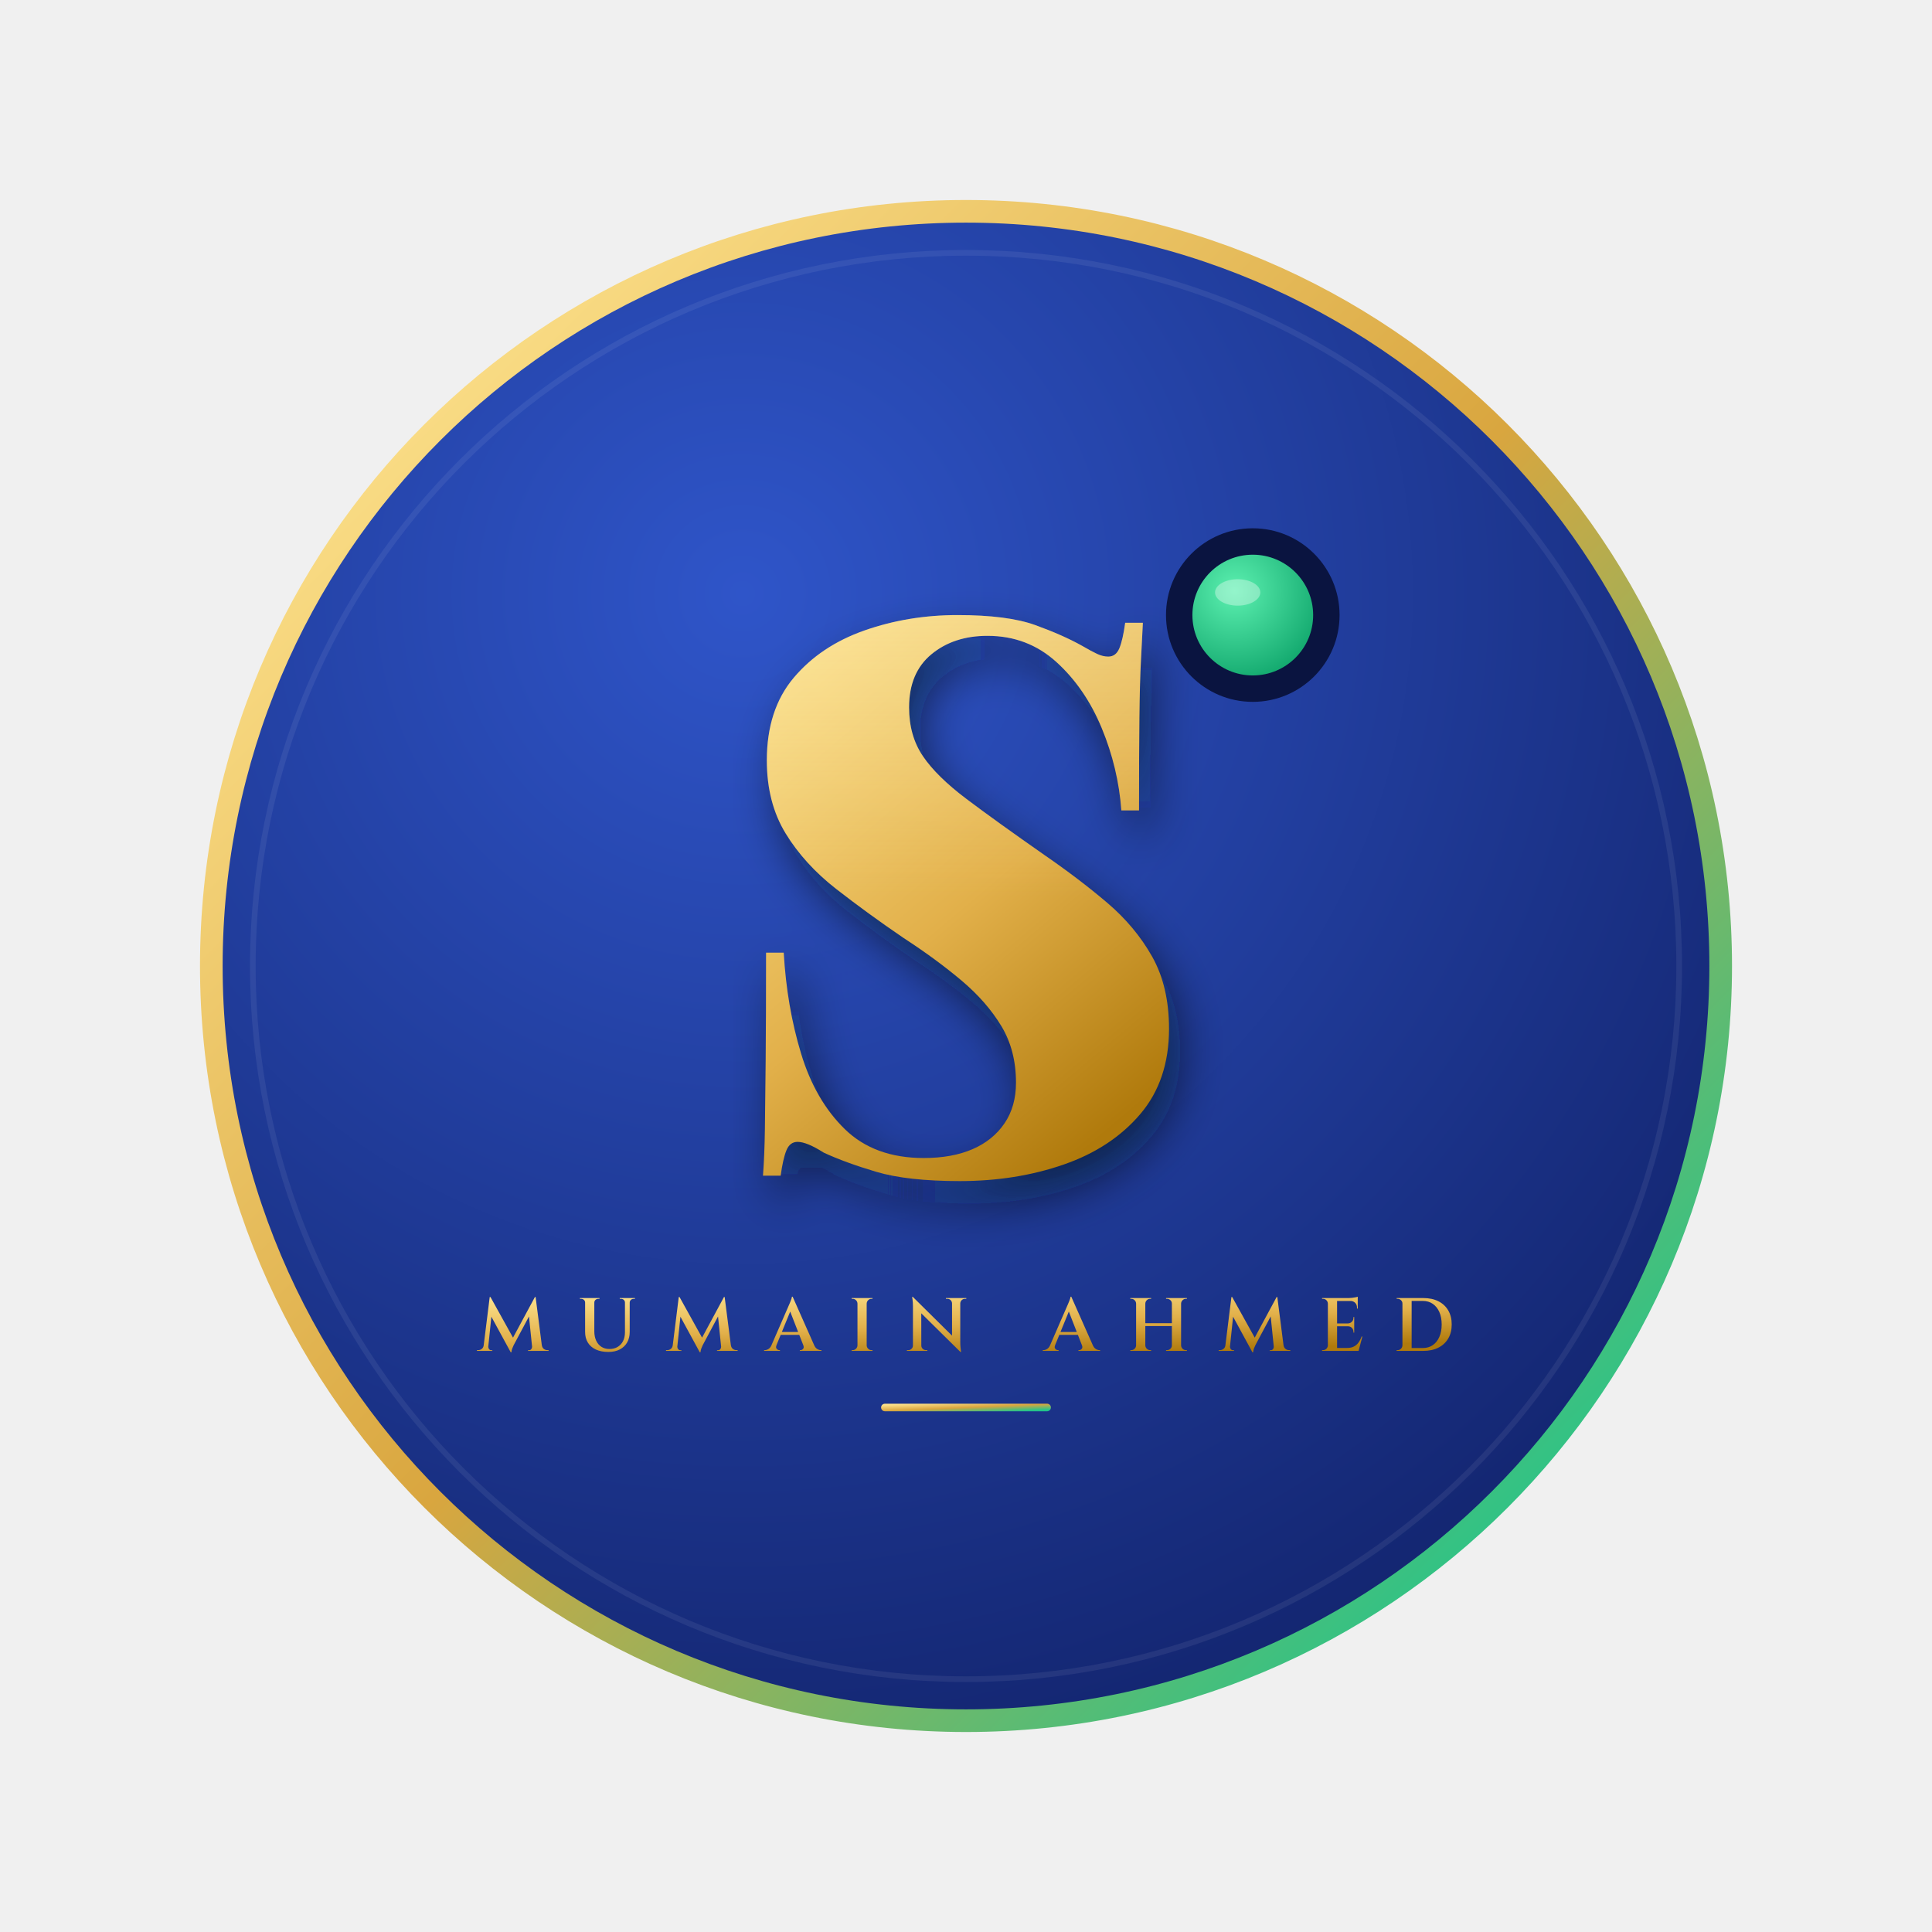
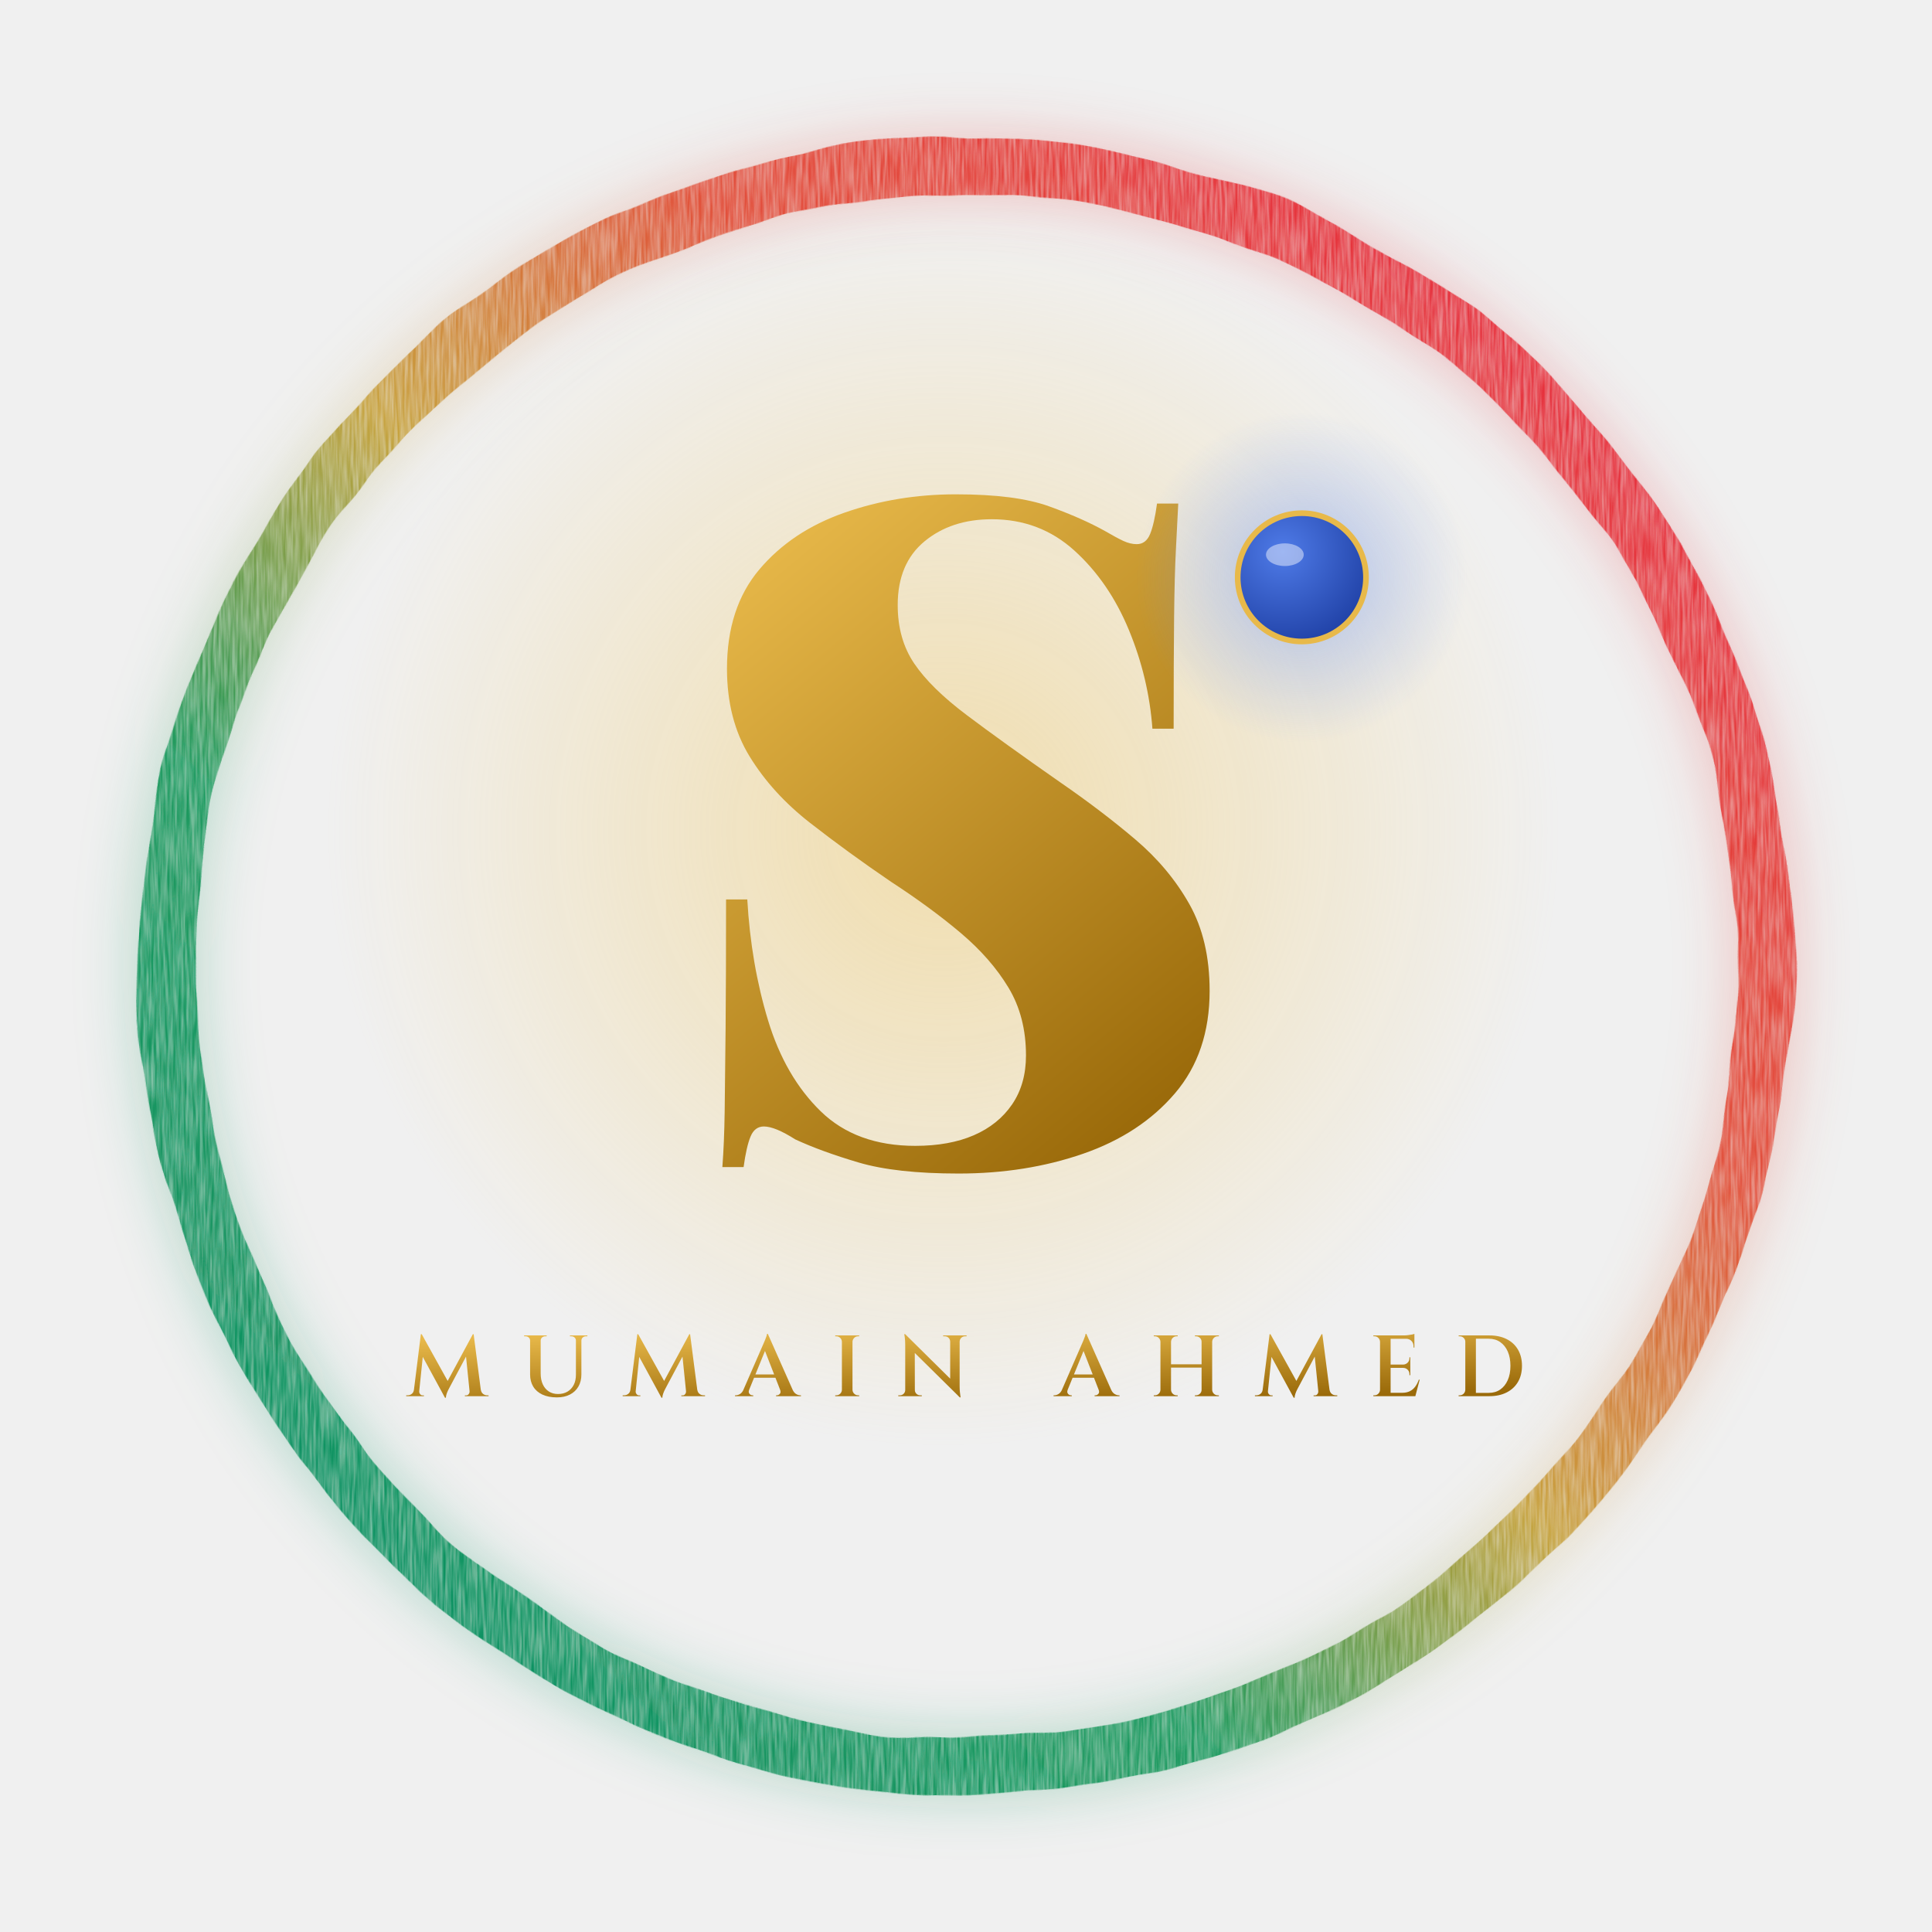
<svg xmlns="http://www.w3.org/2000/svg" viewBox="0 0 1024 1024" width="1024" height="1024">
  <defs>
-     <linearGradient id="bg" x1="0" y1="0" x2="0.35" y2="1">
-       <stop offset="0" stop-color="#2447B5" />
-       <stop offset="1" stop-color="#0A1440" />
+     <linearGradient id="bg" x1="0" y1="0" x2="0.4" y2="1">
+       <stop offset="0" stop-color="#FFFFFF" />
+       <stop offset="1" stop-color="#EFE9DB" />
    </linearGradient>
-     <radialGradient id="glow" cx="0.3" cy="0.2" r="0.7">
-       <stop offset="0" stop-color="#8E9CDA" stop-opacity="0.26" />
-       <stop offset="1" stop-color="#8E9CDA" stop-opacity="0" />
+     <linearGradient id="gold" x1="0.15" y1="0" x2="0.75" y2="1">
+       <stop offset="0" stop-color="#E8B94A" />
+       <stop offset="1" stop-color="#9A6A0A" />
+     </linearGradient>
+     <linearGradient id="pg" gradientUnits="userSpaceOnUse" x1="150" y1="880" x2="860" y2="140">
+       <stop offset="0" stop-color="#0A8F63" />
+       <stop offset="0.3" stop-color="#1E9A5E" />
+       <stop offset="0.5" stop-color="#C7A23C" />
+       <stop offset="0.7" stop-color="#E2503A" />
+       <stop offset="1" stop-color="#E8283D" />
+     </linearGradient>
+     <filter id="brush" x="-6%" y="-6%" width="112%" height="112%">
+       <feTurbulence type="fractalNoise" baseFrequency="0.012" numOctaves="3" seed="7" result="n" />
+       <feDisplacementMap in="SourceGraphic" in2="n" scale="7" xChannelSelector="R" yChannelSelector="G" result="d" />
+       <feTurbulence type="fractalNoise" baseFrequency="0.7 0.05" numOctaves="2" seed="3" result="t" />
+       <feColorMatrix in="t" type="matrix" values="0 0 0 0 0  0 0 0 0 0  0 0 0 0 0  0 0 0 -0.9 1.2" result="a" />
+       <feComposite in="d" in2="a" operator="in" />
+     </filter>
+     <filter id="haze" x="-10%" y="-10%" width="120%" height="120%">
+       <feGaussianBlur stdDeviation="16" />
+     </filter>
+     <radialGradient id="aura" cx="0.5" cy="0.5" r="0.5">
+       <stop offset="0" stop-color="#F2C75C" stop-opacity="0.45" />
+       <stop offset="1" stop-color="#F2C75C" stop-opacity="0" />
    </radialGradient>
-     <radialGradient id="disc" cx="0.35" cy="0.25" r="0.9">
-       <stop offset="0" stop-color="#2F55C9" />
-       <stop offset="1" stop-color="#102066" />
+     <radialGradient id="blue" cx="0.35" cy="0.3" r="0.85">
+       <stop offset="0" stop-color="#4F7BE8" />
+       <stop offset="1" stop-color="#1A3A9E" />
    </radialGradient>
-     <linearGradient id="gold" x1="0.1" y1="0" x2="0.7" y2="1">
-       <stop offset="0" stop-color="#FCE08A" />
-       <stop offset="0.55" stop-color="#E2B04A" />
-       <stop offset="1" stop-color="#B07A0C" />
-     </linearGradient>
-     <linearGradient id="edge" x1="0" y1="0" x2="0" y2="1">
-       <stop offset="0" stop-color="#FFF4C8" stop-opacity="0.9" />
-       <stop offset="0.5" stop-color="#FFF4C8" stop-opacity="0" />
-     </linearGradient>
-     <radialGradient id="red" cx="0.35" cy="0.3" r="0.8">
-       <stop offset="0" stop-color="#5CF0B0" />
-       <stop offset="1" stop-color="#0FA56B" />
+     <radialGradient id="bhalo" cx="0.5" cy="0.5" r="0.5">
+       <stop offset="0" stop-color="#6E96F5" stop-opacity="0.5" />
+       <stop offset="1" stop-color="#6E96F5" stop-opacity="0" />
    </radialGradient>
-     <linearGradient id="ring" x1="0.1" y1="0.1" x2="0.9" y2="0.9">
-       <stop offset="0" stop-color="#FCE08A" />
-       <stop offset="0.5" stop-color="#D9A63F" />
-       <stop offset="1" stop-color="#22C58B" />
-     </linearGradient>
-     <filter id="soft" x="-10%" y="-10%" width="130%" height="130%">
-       <feGaussianBlur stdDeviation="12" />
-     </filter>
  </defs>
-   <circle cx="512" cy="512" r="400" fill="url(#disc)" />
-   <circle cx="512" cy="512" r="378" fill="none" stroke="#FFFFFF" stroke-opacity="0.07" stroke-width="3" />
-   <circle cx="512" cy="512" r="400" fill="none" stroke="url(#ring)" stroke-width="12" />
-   <path d="M507.516 326Q534.011 326 548.685 331.299Q563.359 336.598 573.549 342.304Q578.44 345.158 581.497 346.584Q584.554 348.011 587.408 348.011Q591.484 348.011 593.318 343.527Q595.152 339.043 596.375 330.076H605.75Q605.342 338.636 604.731 350.049Q604.12 361.462 603.916 380.212Q603.712 398.962 603.712 429.533H594.337Q592.707 407.114 583.943 385.918Q575.179 364.723 559.894 350.864Q544.609 337.005 523.413 337.005Q505.478 337.005 493.658 346.788Q481.837 356.571 481.837 374.913Q481.837 389.995 489.174 400.796Q496.511 411.598 512.204 423.418Q527.897 435.239 553.576 453.174Q571.918 465.81 586.796 478.446Q601.674 491.082 610.641 506.978Q619.609 522.875 619.609 545.293Q619.609 572.603 604.323 590.538Q589.038 608.473 563.766 617.236Q538.495 626 508.739 626Q481.022 626 464.514 621.109Q448.005 616.217 436.592 610.918Q427.625 605.212 422.734 605.212Q418.658 605.212 416.823 609.696Q414.989 614.179 413.766 623.147H404.391Q405.207 612.549 405.41 598.486Q405.614 584.424 405.818 562.005Q406.022 539.587 406.022 504.94H415.397Q417.027 533.473 424.568 558.337Q432.109 583.201 447.802 598.486Q463.495 613.772 489.582 613.772Q504.663 613.772 515.465 609.084Q526.266 604.397 532.38 595.429Q538.495 586.462 538.495 573.826Q538.495 556.707 530.75 543.867Q523.005 531.027 509.758 519.818Q496.511 508.609 478.984 497.196Q459.826 484.152 443.114 471.109Q426.402 458.065 416.416 441.761Q406.429 425.457 406.429 403.038Q406.429 376.136 420.696 359.22Q434.962 342.304 458.196 334.152Q481.429 326 507.516 326Z" fill="#050819" fill-opacity="0.55" transform="translate(6 12)" filter="url(#soft)" />
-   <path d="M507.516 326Q534.011 326 548.685 331.299Q563.359 336.598 573.549 342.304Q578.44 345.158 581.497 346.584Q584.554 348.011 587.408 348.011Q591.484 348.011 593.318 343.527Q595.152 339.043 596.375 330.076H605.75Q605.342 338.636 604.731 350.049Q604.12 361.462 603.916 380.212Q603.712 398.962 603.712 429.533H594.337Q592.707 407.114 583.943 385.918Q575.179 364.723 559.894 350.864Q544.609 337.005 523.413 337.005Q505.478 337.005 493.658 346.788Q481.837 356.571 481.837 374.913Q481.837 389.995 489.174 400.796Q496.511 411.598 512.204 423.418Q527.897 435.239 553.576 453.174Q571.918 465.81 586.796 478.446Q601.674 491.082 610.641 506.978Q619.609 522.875 619.609 545.293Q619.609 572.603 604.323 590.538Q589.038 608.473 563.766 617.236Q538.495 626 508.739 626Q481.022 626 464.514 621.109Q448.005 616.217 436.592 610.918Q427.625 605.212 422.734 605.212Q418.658 605.212 416.823 609.696Q414.989 614.179 413.766 623.147H404.391Q405.207 612.549 405.41 598.486Q405.614 584.424 405.818 562.005Q406.022 539.587 406.022 504.94H415.397Q417.027 533.473 424.568 558.337Q432.109 583.201 447.802 598.486Q463.495 613.772 489.582 613.772Q504.663 613.772 515.465 609.084Q526.266 604.397 532.38 595.429Q538.495 586.462 538.495 573.826Q538.495 556.707 530.75 543.867Q523.005 531.027 509.758 519.818Q496.511 508.609 478.984 497.196Q459.826 484.152 443.114 471.109Q426.402 458.065 416.416 441.761Q406.429 425.457 406.429 403.038Q406.429 376.136 420.696 359.22Q434.962 342.304 458.196 334.152Q481.429 326 507.516 326Z" fill="url(#gold)" />
-   <path d="M507.516 326Q534.011 326 548.685 331.299Q563.359 336.598 573.549 342.304Q578.44 345.158 581.497 346.584Q584.554 348.011 587.408 348.011Q591.484 348.011 593.318 343.527Q595.152 339.043 596.375 330.076H605.75Q605.342 338.636 604.731 350.049Q604.12 361.462 603.916 380.212Q603.712 398.962 603.712 429.533H594.337Q592.707 407.114 583.943 385.918Q575.179 364.723 559.894 350.864Q544.609 337.005 523.413 337.005Q505.478 337.005 493.658 346.788Q481.837 356.571 481.837 374.913Q481.837 389.995 489.174 400.796Q496.511 411.598 512.204 423.418Q527.897 435.239 553.576 453.174Q571.918 465.81 586.796 478.446Q601.674 491.082 610.641 506.978Q619.609 522.875 619.609 545.293Q619.609 572.603 604.323 590.538Q589.038 608.473 563.766 617.236Q538.495 626 508.739 626Q481.022 626 464.514 621.109Q448.005 616.217 436.592 610.918Q427.625 605.212 422.734 605.212Q418.658 605.212 416.823 609.696Q414.989 614.179 413.766 623.147H404.391Q405.207 612.549 405.41 598.486Q405.614 584.424 405.818 562.005Q406.022 539.587 406.022 504.94H415.397Q417.027 533.473 424.568 558.337Q432.109 583.201 447.802 598.486Q463.495 613.772 489.582 613.772Q504.663 613.772 515.465 609.084Q526.266 604.397 532.38 595.429Q538.495 586.462 538.495 573.826Q538.495 556.707 530.75 543.867Q523.005 531.027 509.758 519.818Q496.511 508.609 478.984 497.196Q459.826 484.152 443.114 471.109Q426.402 458.065 416.416 441.761Q406.429 425.457 406.429 403.038Q406.429 376.136 420.696 359.22Q434.962 342.304 458.196 334.152Q481.429 326 507.516 326Z" fill="url(#edge)" fill-opacity="0.28" />
-   <circle cx="664" cy="326" r="46" fill="#0A1440" />
-   <circle cx="664" cy="326" r="32" fill="url(#red)" />
-   <ellipse cx="656" cy="314" rx="12" ry="7" fill="#FFFFFF" fill-opacity="0.34" />
-   <path d="M283.52 687.44 283.84 691.24 272.56 712.4Q272.56 712.4 272.2 713.1Q271.84 713.8 271.48 714.8Q271.12 715.8 271.08 716.72H270.68L269.44 713.56ZM257.24 713.08V716.0H252.8V715.6Q252.84 715.6 253.14 715.6Q253.44 715.6 253.44 715.6Q254.52 715.6 255.36 714.94Q256.2 714.28 256.36 713.08ZM258.8 713.72Q258.8 713.76 258.8 713.8Q258.8 713.84 258.8 713.92Q258.8 714.56 259.26 715.1Q259.72 715.64 260.36 715.64H260.96V716.0H258.52V713.72ZM259.56 687.44H259.96L261.16 690.92L258.56 716.0H256ZM259.96 687.44 272.52 710.08 270.68 716.72 259.0 695.24ZM283.88 687.44 287.56 716.0H282.24L280.16 695.68L283.52 687.44ZM286.32 713.08H287.2Q287.4 714.28 288.22 714.94Q289.04 715.6 290.12 715.6Q290.12 715.6 290.42 715.6Q290.72 715.6 290.76 715.6V716.0H286.32ZM282.0 713.72H282.28V716.0H279.84V715.64H280.44Q281.12 715.64 281.56 715.1Q282.0 714.56 282.0 713.92Q282.0 713.84 282.0 713.8Q282.0 713.76 282.0 713.72Z M315 688.0V705.6Q315 708.44 315.98 710.56Q316.96 712.68 318.76 713.84Q320.56 715.0 322.96 715.0Q325.52 715.0 327.36 713.9Q329.2 712.8 330.22 710.82Q331.24 708.84 331.24 706.12V688.0H333.76V705.96Q333.76 709.16 332.4 711.54Q331.04 713.92 328.5 715.24Q325.96 716.56 322.48 716.56Q318.56 716.56 315.78 715.26Q313 713.96 311.56 711.58Q310.12 709.2 310.12 706.0V688.0ZM310.24 688.0V690.4H310.12Q310.12 689.52 309.5 688.96Q308.88 688.4 308 688.4Q308 688.4 307.68 688.4Q307.36 688.4 307.36 688.4V688.0ZM317.76 688.0V688.4Q317.76 688.4 317.44 688.4Q317.12 688.4 317.12 688.4Q316.24 688.4 315.62 688.96Q315 689.52 315 690.4H314.92V688.0ZM331.36 688.0V690.4H331.24Q331.24 689.52 330.62 688.96Q330 688.4 329.12 688.4Q329.12 688.4 328.8 688.4Q328.48 688.4 328.48 688.4V688.0ZM336.52 688.0V688.4Q336.52 688.4 336.2 688.4Q335.88 688.4 335.88 688.4Q335 688.4 334.38 688.96Q333.76 689.52 333.76 690.4H333.68V688.0Z M383.72 687.44 384.04 691.24 372.76 712.4Q372.76 712.4 372.4 713.1Q372.04 713.8 371.68 714.8Q371.32 715.8 371.28 716.72H370.88L369.64 713.56ZM357.44 713.08V716.0H353V715.6Q353.04 715.6 353.34 715.6Q353.64 715.6 353.64 715.6Q354.72 715.6 355.56 714.94Q356.4 714.28 356.56 713.08ZM359 713.72Q359 713.76 359 713.8Q359 713.84 359 713.92Q359 714.56 359.46 715.1Q359.92 715.64 360.56 715.64H361.16V716.0H358.72V713.72ZM359.76 687.44H360.16L361.36 690.92L358.76 716.0H356.2ZM360.16 687.44 372.72 710.08 370.88 716.72 359.2 695.24ZM384.08 687.44 387.76 716.0H382.44L380.36 695.68L383.72 687.44ZM386.52 713.08H387.4Q387.6 714.28 388.42 714.94Q389.24 715.6 390.32 715.6Q390.32 715.6 390.62 715.6Q390.92 715.6 390.96 715.6V716.0H386.52ZM382.2 713.72H382.48V716.0H380.04V715.64H380.64Q381.32 715.64 381.76 715.1Q382.2 714.56 382.2 713.92Q382.2 713.84 382.2 713.8Q382.2 713.76 382.2 713.72Z M420.12 687.28 432.76 715.76H426.84L418.24 693.68ZM411.52 713.08Q411.2 713.88 411.4 714.44Q411.6 715.0 412.08 715.3Q412.56 715.6 413.04 715.6H413.4V716.0H405.0V715.6Q405.0 715.6 405.18 715.6Q405.36 715.6 405.36 715.6Q406.28 715.6 407.26 715.02Q408.24 714.44 408.88 713.08ZM420.12 687.28 420.32 691.48 410.36 715.88H407.64L417.96 692.16Q418.04 692.0 418.3 691.38Q418.56 690.76 418.9 689.96Q419.24 689.16 419.48 688.42Q419.72 687.68 419.76 687.28ZM424.8 706.0V707.52H412.76V706.0ZM425.8 713.08H431.56Q432.2 714.44 433.18 715.02Q434.16 715.6 435.08 715.6Q435.08 715.6 435.24 715.6Q435.4 715.6 435.4 715.6V716.0H423.92V715.6H424.28Q425.04 715.6 425.64 714.94Q426.24 714.28 425.8 713.08Z M459.36 688.0V716.0H454.48V688.0ZM454.6 713.08V716.0H451.4V715.6Q451.4 715.6 451.66 715.6Q451.92 715.6 451.92 715.6Q452.96 715.6 453.7 714.86Q454.44 714.12 454.48 713.08ZM454.6 690.92H454.48Q454.44 689.88 453.7 689.14Q452.96 688.4 451.92 688.4Q451.92 688.4 451.66 688.4Q451.4 688.4 451.4 688.4V688.0H454.6ZM459.24 713.08H459.36Q459.4 714.12 460.14 714.86Q460.88 715.6 461.92 715.6Q461.92 715.6 462.16 715.6Q462.4 715.6 462.44 715.6V716.0H459.24ZM459.24 690.92V688.0H462.44V688.4Q462.4 688.4 462.16 688.4Q461.92 688.4 461.92 688.4Q460.88 688.4 460.14 689.14Q459.4 689.88 459.36 690.92Z M483.84 687.4 508.6 711.88 509.04 716.56 484.28 692.12ZM484 713.16V716.0H480.68V715.6Q480.68 715.6 481.04 715.6Q481.4 715.6 481.44 715.6Q482.44 715.6 483.16 714.88Q483.88 714.16 483.88 713.16ZM488.32 713.16Q488.32 714.16 489.04 714.88Q489.76 715.6 490.76 715.6Q490.8 715.6 491.16 715.6Q491.52 715.6 491.52 715.6V716.0H488.2V713.16ZM483.84 687.4 488.28 692.24 488.32 716.0H483.88V692.4Q483.88 690.24 483.66 688.82Q483.44 687.4 483.44 687.4ZM508.96 688.0V711.44Q508.96 712.88 509.08 714.04Q509.2 715.2 509.3 715.88Q509.4 716.56 509.4 716.56H509.04L504.6 711.56V688.0ZM512.16 688.0V688.4Q512.16 688.4 511.8 688.4Q511.44 688.4 511.44 688.4Q510.44 688.4 509.72 689.1Q509.0 689.8 508.96 690.84H508.84V688.0ZM501.36 688.0H504.68V690.84H504.6Q504.56 689.8 503.86 689.1Q503.16 688.4 502.12 688.4Q502.12 688.4 501.76 688.4Q501.4 688.4 501.36 688.4Z  M567.8 687.28 580.44 715.76H574.52L565.92 693.68ZM559.2 713.08Q558.88 713.88 559.08 714.44Q559.28 715.0 559.76 715.3Q560.24 715.6 560.72 715.6H561.08V716.0H552.68V715.6Q552.68 715.6 552.86 715.6Q553.04 715.6 553.04 715.6Q553.96 715.6 554.94 715.02Q555.92 714.44 556.56 713.08ZM567.8 687.28 568 691.48 558.04 715.88H555.32L565.64 692.16Q565.72 692.0 565.98 691.38Q566.24 690.76 566.58 689.96Q566.92 689.16 567.16 688.42Q567.4 687.68 567.44 687.28ZM572.48 706.0V707.52H560.44V706.0ZM573.48 713.08H579.24Q579.88 714.44 580.86 715.02Q581.84 715.6 582.76 715.6Q582.76 715.6 582.92 715.6Q583.08 715.6 583.08 715.6V716.0H571.6V715.6H571.96Q572.72 715.6 573.32 714.94Q573.92 714.28 573.48 713.08Z M626 688.0V716.0H621.12V688.0ZM607.04 688.0V716.0H602.16V688.0ZM621.48 701.32V702.84H606.64V701.32ZM602.28 713.08V716.0H599.08V715.6Q599.08 715.6 599.34 715.6Q599.6 715.6 599.6 715.6Q600.64 715.6 601.38 714.86Q602.12 714.12 602.16 713.08ZM602.28 690.92H602.16Q602.12 689.88 601.38 689.14Q600.64 688.4 599.6 688.4Q599.6 688.4 599.34 688.4Q599.08 688.4 599.08 688.4V688.0H602.28ZM606.92 713.08H607.04Q607.08 714.12 607.82 714.86Q608.56 715.6 609.6 715.6Q609.6 715.6 609.84 715.6Q610.08 715.6 610.12 715.6V716.0H606.92ZM606.92 690.92V688.0H610.12V688.4Q610.08 688.4 609.84 688.4Q609.6 688.4 609.6 688.4Q608.56 688.4 607.82 689.14Q607.08 689.88 607.04 690.92ZM621.24 713.08V716.0H618.04V715.6Q618.08 715.6 618.32 715.6Q618.56 715.6 618.56 715.6Q619.6 715.6 620.36 714.86Q621.12 714.12 621.12 713.08ZM621.24 690.92H621.12Q621.12 689.88 620.36 689.14Q619.6 688.4 618.56 688.4Q618.56 688.4 618.32 688.4Q618.08 688.4 618.04 688.4V688.0H621.24ZM625.88 713.08H626Q626.04 714.12 626.78 714.86Q627.52 715.6 628.56 715.6Q628.56 715.6 628.82 715.6Q629.08 715.6 629.08 715.6V716.0H625.88ZM625.88 690.92V688.0H629.08V688.4Q629.08 688.4 628.82 688.4Q628.56 688.4 628.56 688.4Q627.52 688.4 626.78 689.14Q626.04 689.88 626 690.92Z M676.64 687.44 676.96 691.24 665.68 712.4Q665.68 712.4 665.32 713.1Q664.96 713.8 664.6 714.8Q664.24 715.8 664.2 716.72H663.8L662.56 713.56ZM650.36 713.08V716.0H645.92V715.6Q645.96 715.6 646.26 715.6Q646.56 715.6 646.56 715.6Q647.64 715.6 648.48 714.94Q649.32 714.28 649.48 713.08ZM651.92 713.72Q651.92 713.76 651.92 713.8Q651.92 713.84 651.92 713.92Q651.92 714.56 652.38 715.1Q652.84 715.64 653.48 715.64H654.08V716.0H651.64V713.72ZM652.68 687.44H653.08L654.28 690.92L651.68 716.0H649.12ZM653.08 687.44 665.64 710.08 663.8 716.72 652.12 695.24ZM677.0 687.44 680.68 716.0H675.36L673.28 695.68L676.64 687.44ZM679.44 713.08H680.32Q680.52 714.28 681.34 714.94Q682.16 715.6 683.24 715.6Q683.24 715.6 683.54 715.6Q683.84 715.6 683.88 715.6V716.0H679.44ZM675.12 713.72H675.4V716.0H672.96V715.64H673.56Q674.24 715.64 674.68 715.1Q675.12 714.56 675.12 713.92Q675.12 713.84 675.12 713.8Q675.12 713.76 675.12 713.72Z M708.68 688.0V716.0H703.8V688.0ZM719.28 714.44 719.96 716.0H708.56V714.44ZM717.76 701.44V702.96H708.56V701.44ZM719.64 688.0V689.56H708.56V688.0ZM722.08 708.4 720.08 716.0H712.6L714.04 714.44Q716.08 714.44 717.56 713.7Q719.04 712.96 720.04 711.58Q721.04 710.2 721.68 708.4ZM717.76 702.88V706.32H717.36V705.88Q717.36 704.64 716.52 703.8Q715.68 702.96 714.44 702.96V702.88ZM717.76 698.08V701.52H714.44V701.44Q715.68 701.4 716.52 700.56Q717.36 699.72 717.36 698.48V698.08ZM719.64 689.44V693.6H719.24V693.04Q719.24 691.52 718.28 690.54Q717.32 689.56 715.72 689.52V689.44ZM719.64 687.28V688.44L714.76 688.0Q715.64 688.0 716.62 687.88Q717.6 687.76 718.44 687.6Q719.28 687.44 719.64 687.28ZM703.92 713.08V716.0H700.72V715.6Q700.72 715.6 700.98 715.6Q701.24 715.6 701.24 715.6Q702.28 715.6 703.02 714.86Q703.76 714.12 703.8 713.08ZM703.92 690.92H703.8Q703.76 689.88 703.02 689.14Q702.28 688.4 701.24 688.4Q701.24 688.4 700.98 688.4Q700.72 688.4 700.72 688.4V688.0H703.92Z M754.44 688.0Q759.0 688.0 762.38 689.7Q765.76 691.4 767.6 694.56Q769.44 697.72 769.44 702.0Q769.44 706.28 767.6 709.42Q765.76 712.56 762.38 714.28Q759.0 716.0 754.44 716.0H745.24L745.2 714.48Q745.96 714.48 747.1 714.48Q748.24 714.48 749.46 714.48Q750.68 714.48 751.74 714.48Q752.8 714.48 753.46 714.48Q754.12 714.48 754.12 714.48Q757.2 714.48 759.42 712.94Q761.64 711.4 762.88 708.6Q764.12 705.8 764.12 702.0Q764.12 698.2 762.88 695.4Q761.64 692.6 759.4 691.06Q757.16 689.52 754.12 689.52Q754.12 689.52 753.42 689.52Q752.72 689.52 751.62 689.52Q750.52 689.52 749.24 689.52Q747.96 689.52 746.78 689.52Q745.6 689.52 744.8 689.52V688.0ZM748.2 688.0V716.0H743.32V688.0ZM743.44 713.08V716.0H740.24V715.6Q740.24 715.6 740.5 715.6Q740.76 715.6 740.76 715.6Q741.8 715.6 742.54 714.86Q743.28 714.12 743.32 713.08ZM743.44 690.92H743.32Q743.32 689.88 742.56 689.14Q741.8 688.4 740.76 688.4Q740.76 688.4 740.52 688.4Q740.28 688.4 740.28 688.4L740.24 688.0H743.44Z" fill="url(#gold)" />
-   <rect x="467" y="744" width="90" height="4" rx="2" fill="url(#ring)" />
+   <g filter="url(#haze)" opacity="0.30">
+     <circle cx="512" cy="512" r="424" fill="none" stroke="url(#pg)" stroke-width="30" />
+     <circle cx="512" cy="512" r="427" fill="none" stroke="url(#pg)" stroke-width="12" opacity="0.55" />
+   </g>
+   <g filter="url(#brush)">
+     <circle cx="512" cy="512" r="424" fill="none" stroke="url(#pg)" stroke-width="30" />
+     <circle cx="512" cy="512" r="427" fill="none" stroke="url(#pg)" stroke-width="12" opacity="0.55" />
+   </g>
+   <circle cx="500" cy="440" r="330" fill="url(#aura)" />
+   <g transform="translate(0 -70)">
+     <path d="M506.62 332.0Q538.413 332.0 556.022 338.359Q573.63 344.717 585.859 351.565Q591.728 354.989 595.397 356.701Q599.065 358.413 602.489 358.413Q607.38 358.413 609.582 353.033Q611.783 347.652 613.25 336.891H624.5Q624.011 347.163 623.277 360.859Q622.543 374.554 622.299 397.054Q622.054 419.554 622.054 456.239H610.804Q608.848 429.337 598.332 403.902Q587.815 378.467 569.473 361.837Q551.13 345.207 525.696 345.207Q504.174 345.207 489.989 356.946Q475.804 368.685 475.804 390.696Q475.804 408.793 484.609 421.755Q493.413 434.717 512.245 448.902Q531.076 463.087 561.891 484.609Q583.902 499.772 601.755 514.935Q619.609 530.098 630.37 549.174Q641.13 568.25 641.13 595.152Q641.13 627.924 622.788 649.446Q604.446 670.967 574.12 681.484Q543.793 692.0 508.087 692.0Q474.826 692.0 455.016 686.13Q435.207 680.261 421.511 673.902Q410.75 667.054 404.88 667.054Q399.989 667.054 397.788 672.435Q395.587 677.815 394.12 688.576H382.87Q383.848 675.859 384.092 658.984Q384.337 642.109 384.582 615.207Q384.826 588.304 384.826 546.728H396.076Q398.033 580.967 407.082 610.804Q416.13 640.641 434.962 658.984Q453.793 677.326 485.098 677.326Q503.196 677.326 516.158 671.701Q529.12 666.076 536.457 655.315Q543.793 644.554 543.793 629.391Q543.793 608.848 534.5 593.44Q525.207 578.033 509.31 564.582Q493.413 551.13 472.38 537.435Q449.391 521.783 429.337 506.13Q409.283 490.478 397.299 470.913Q385.315 451.348 385.315 424.446Q385.315 392.163 402.435 371.864Q419.554 351.565 447.435 341.783Q475.315 332.0 506.62 332.0Z" fill="url(#gold)" />
+   </g>
+   <circle cx="690" cy="306" r="88" fill="url(#bhalo)" />
+   <circle cx="690" cy="306" r="34" fill="url(#blue)" stroke="#E8B94A" stroke-width="3" />
+   <ellipse cx="681" cy="294" rx="10" ry="6" fill="#fff" fill-opacity="0.45" />
+   <path d="M250.623 707.156 250.991 711.526 238.019 735.86Q238.019 735.86 237.605 736.665Q237.191 737.47 236.777 738.62Q236.363 739.77 236.317 740.828H235.857L234.431 737.194ZM220.401 736.642V740.0H215.295V739.54Q215.341 739.54 215.686 739.54Q216.031 739.54 216.031 739.54Q217.273 739.54 218.239 738.781Q219.205 738.022 219.389 736.642ZM222.195 737.378Q222.195 737.424 222.195 737.47Q222.195 737.516 222.195 737.608Q222.195 738.344 222.724 738.965Q223.253 739.586 223.989 739.586H224.679V740.0H221.873V737.378ZM223.069 707.156H223.529L224.909 711.158L221.919 740.0H218.975ZM223.529 707.156 237.973 733.192 235.857 740.828 222.425 716.126ZM251.037 707.156 255.269 740.0H249.151L246.759 716.632L250.623 707.156ZM253.843 736.642H254.855Q255.085 738.022 256.028 738.781Q256.971 739.54 258.213 739.54Q258.213 739.54 258.558 739.54Q258.903 739.54 258.949 739.54V740.0H253.843ZM248.875 737.378H249.197V740.0H246.391V739.586H247.081Q247.863 739.586 248.369 738.965Q248.875 738.344 248.875 737.608Q248.875 737.516 248.875 737.47Q248.875 737.424 248.875 737.378Z M286.575 707.8V728.04Q286.575 731.306 287.702 733.744Q288.829 736.182 290.899 737.516Q292.969 738.85 295.729 738.85Q298.673 738.85 300.789 737.585Q302.905 736.32 304.078 734.043Q305.251 731.766 305.251 728.638V707.8H308.149V728.454Q308.149 732.134 306.585 734.871Q305.021 737.608 302.1 739.126Q299.179 740.644 295.177 740.644Q290.669 740.644 287.472 739.149Q284.275 737.654 282.619 734.917Q280.963 732.18 280.963 728.5V707.8ZM281.101 707.8V710.56H280.963Q280.963 709.548 280.25 708.904Q279.537 708.26 278.525 708.26Q278.525 708.26 278.157 708.26Q277.789 708.26 277.789 708.26V707.8ZM289.749 707.8V708.26Q289.749 708.26 289.381 708.26Q289.013 708.26 289.013 708.26Q288.001 708.26 287.288 708.904Q286.575 709.548 286.575 710.56H286.483V707.8ZM305.389 707.8V710.56H305.251Q305.251 709.548 304.538 708.904Q303.825 708.26 302.813 708.26Q302.813 708.26 302.445 708.26Q302.077 708.26 302.077 708.26V707.8ZM311.323 707.8V708.26Q311.323 708.26 310.955 708.26Q310.587 708.26 310.587 708.26Q309.575 708.26 308.862 708.904Q308.149 709.548 308.149 710.56H308.057V707.8Z M365.353 707.156 365.721 711.526 352.749 735.86Q352.749 735.86 352.335 736.665Q351.921 737.47 351.507 738.62Q351.093 739.77 351.047 740.828H350.587L349.161 737.194ZM335.131 736.642V740.0H330.025V739.54Q330.071 739.54 330.416 739.54Q330.761 739.54 330.761 739.54Q332.003 739.54 332.969 738.781Q333.935 738.022 334.119 736.642ZM336.925 737.378Q336.925 737.424 336.925 737.47Q336.925 737.516 336.925 737.608Q336.925 738.344 337.454 738.965Q337.983 739.586 338.719 739.586H339.409V740.0H336.603V737.378ZM337.799 707.156H338.259L339.639 711.158L336.649 740.0H333.705ZM338.259 707.156 352.703 733.192 350.587 740.828 337.155 716.126ZM365.767 707.156 369.999 740.0H363.881L361.489 716.632L365.353 707.156ZM368.573 736.642H369.585Q369.815 738.022 370.758 738.781Q371.701 739.54 372.943 739.54Q372.943 739.54 373.288 739.54Q373.633 739.54 373.679 739.54V740.0H368.573ZM363.605 737.378H363.927V740.0H361.121V739.586H361.811Q362.593 739.586 363.099 738.965Q363.605 738.344 363.605 737.608Q363.605 737.516 363.605 737.47Q363.605 737.424 363.605 737.378Z M406.963 706.972 421.499 739.724H414.691L404.801 714.332ZM397.073 736.642Q396.705 737.562 396.935 738.206Q397.165 738.85 397.717 739.195Q398.269 739.54 398.821 739.54H399.235V740.0H389.575V739.54Q389.575 739.54 389.782 739.54Q389.989 739.54 389.989 739.54Q391.047 739.54 392.174 738.873Q393.301 738.206 394.037 736.642ZM406.963 706.972 407.193 711.802 395.739 739.862H392.611L404.479 712.584Q404.571 712.4 404.87 711.687Q405.169 710.974 405.56 710.054Q405.951 709.134 406.227 708.283Q406.503 707.432 406.549 706.972ZM412.345 728.5V730.248H398.499V728.5ZM413.495 736.642H420.119Q420.855 738.206 421.982 738.873Q423.109 739.54 424.167 739.54Q424.167 739.54 424.351 739.54Q424.535 739.54 424.535 739.54V740.0H411.333V739.54H411.747Q412.621 739.54 413.311 738.781Q414.001 738.022 413.495 736.642Z M451.839 707.8V740.0H446.227V707.8ZM446.365 736.642V740.0H442.685V739.54Q442.685 739.54 442.984 739.54Q443.283 739.54 443.283 739.54Q444.479 739.54 445.33 738.689Q446.181 737.838 446.227 736.642ZM446.365 711.158H446.227Q446.181 709.962 445.33 709.111Q444.479 708.26 443.283 708.26Q443.283 708.26 442.984 708.26Q442.685 708.26 442.685 708.26V707.8H446.365ZM451.701 736.642H451.839Q451.885 737.838 452.736 738.689Q453.587 739.54 454.783 739.54Q454.783 739.54 455.059 739.54Q455.335 739.54 455.381 739.54V740.0H451.701ZM451.701 711.158V707.8H455.381V708.26Q455.335 708.26 455.059 708.26Q454.783 708.26 454.783 708.26Q453.587 708.26 452.736 709.111Q451.885 709.962 451.839 711.158Z M479.741 707.11 508.215 735.262 508.721 740.644 480.247 712.538ZM479.925 736.734V740.0H476.107V739.54Q476.107 739.54 476.521 739.54Q476.935 739.54 476.981 739.54Q478.131 739.54 478.959 738.712Q479.787 737.884 479.787 736.734ZM484.893 736.734Q484.893 737.884 485.721 738.712Q486.549 739.54 487.699 739.54Q487.745 739.54 488.159 739.54Q488.573 739.54 488.573 739.54V740.0H484.755V736.734ZM479.741 707.11 484.847 712.676 484.893 740.0H479.787V712.86Q479.787 710.376 479.534 708.743Q479.281 707.11 479.281 707.11ZM508.629 707.8V734.756Q508.629 736.412 508.767 737.746Q508.905 739.08 509.02 739.862Q509.135 740.644 509.135 740.644H508.721L503.615 734.894V707.8ZM512.309 707.8V708.26Q512.309 708.26 511.895 708.26Q511.481 708.26 511.481 708.26Q510.331 708.26 509.503 709.065Q508.675 709.87 508.629 711.066H508.491V707.8ZM499.889 707.8H503.707V711.066H503.615Q503.569 709.87 502.764 709.065Q501.959 708.26 500.763 708.26Q500.763 708.26 500.349 708.26Q499.935 708.26 499.889 708.26Z  M575.795 706.972 590.331 739.724H583.523L573.633 714.332ZM565.905 736.642Q565.537 737.562 565.767 738.206Q565.997 738.85 566.549 739.195Q567.101 739.54 567.653 739.54H568.067V740.0H558.407V739.54Q558.407 739.54 558.614 739.54Q558.821 739.54 558.821 739.54Q559.879 739.54 561.006 738.873Q562.133 738.206 562.869 736.642ZM575.795 706.972 576.025 711.802 564.571 739.862H561.443L573.311 712.584Q573.403 712.4 573.702 711.687Q574.001 710.974 574.392 710.054Q574.783 709.134 575.059 708.283Q575.335 707.432 575.381 706.972ZM581.177 728.5V730.248H567.331V728.5ZM582.327 736.642H588.951Q589.687 738.206 590.814 738.873Q591.941 739.54 592.999 739.54Q592.999 739.54 593.183 739.54Q593.367 739.54 593.367 739.54V740.0H580.165V739.54H580.579Q581.453 739.54 582.143 738.781Q582.833 738.022 582.327 736.642Z M642.475 707.8V740.0H636.863V707.8ZM620.671 707.8V740.0H615.059V707.8ZM637.277 723.118V724.866H620.211V723.118ZM615.197 736.642V740.0H611.517V739.54Q611.517 739.54 611.816 739.54Q612.115 739.54 612.115 739.54Q613.311 739.54 614.162 738.689Q615.013 737.838 615.059 736.642ZM615.197 711.158H615.059Q615.013 709.962 614.162 709.111Q613.311 708.26 612.115 708.26Q612.115 708.26 611.816 708.26Q611.517 708.26 611.517 708.26V707.8H615.197ZM620.533 736.642H620.671Q620.717 737.838 621.568 738.689Q622.419 739.54 623.615 739.54Q623.615 739.54 623.891 739.54Q624.167 739.54 624.213 739.54V740.0H620.533ZM620.533 711.158V707.8H624.213V708.26Q624.167 708.26 623.891 708.26Q623.615 708.26 623.615 708.26Q622.419 708.26 621.568 709.111Q620.717 709.962 620.671 711.158ZM637.001 736.642V740.0H633.321V739.54Q633.367 739.54 633.643 739.54Q633.919 739.54 633.919 739.54Q635.115 739.54 635.989 738.689Q636.863 737.838 636.863 736.642ZM637.001 711.158H636.863Q636.863 709.962 635.989 709.111Q635.115 708.26 633.919 708.26Q633.919 708.26 633.643 708.26Q633.367 708.26 633.321 708.26V707.8H637.001ZM642.337 736.642H642.475Q642.521 737.838 643.372 738.689Q644.223 739.54 645.419 739.54Q645.419 739.54 645.718 739.54Q646.017 739.54 646.017 739.54V740.0H642.337ZM642.337 711.158V707.8H646.017V708.26Q646.017 708.26 645.718 708.26Q645.419 708.26 645.419 708.26Q644.223 708.26 643.372 709.111Q642.521 709.962 642.475 711.158Z M700.461 707.156 700.829 711.526 687.857 735.86Q687.857 735.86 687.443 736.665Q687.029 737.47 686.615 738.62Q686.201 739.77 686.155 740.828H685.695L684.269 737.194ZM670.239 736.642V740.0H665.133V739.54Q665.179 739.54 665.524 739.54Q665.869 739.54 665.869 739.54Q667.111 739.54 668.077 738.781Q669.043 738.022 669.227 736.642ZM672.033 737.378Q672.033 737.424 672.033 737.47Q672.033 737.516 672.033 737.608Q672.033 738.344 672.562 738.965Q673.091 739.586 673.827 739.586H674.517V740.0H671.711V737.378ZM672.907 707.156H673.367L674.747 711.158L671.757 740.0H668.813ZM673.367 707.156 687.811 733.192 685.695 740.828 672.263 716.126ZM700.875 707.156 705.107 740.0H698.989L696.597 716.632L700.461 707.156ZM703.681 736.642H704.693Q704.923 738.022 705.866 738.781Q706.809 739.54 708.051 739.54Q708.051 739.54 708.396 739.54Q708.741 739.54 708.787 739.54V740.0H703.681ZM698.713 737.378H699.035V740.0H696.229V739.586H696.919Q697.701 739.586 698.207 738.965Q698.713 738.344 698.713 737.608Q698.713 737.516 698.713 737.47Q698.713 737.424 698.713 737.378Z M737.057 707.8V740.0H731.445V707.8ZM749.247 738.206 750.029 740.0H736.919V738.206ZM747.499 723.256V725.004H736.919V723.256ZM749.661 707.8V709.594H736.919V707.8ZM752.467 731.26 750.167 740.0H741.565L743.221 738.206Q745.567 738.206 747.269 737.355Q748.971 736.504 750.121 734.917Q751.271 733.33 752.007 731.26ZM747.499 724.912V728.868H747.039V728.362Q747.039 726.936 746.073 725.97Q745.107 725.004 743.681 725.004V724.912ZM747.499 719.392V723.348H743.681V723.256Q745.107 723.21 746.073 722.244Q747.039 721.278 747.039 719.852V719.392ZM749.661 709.456V714.24H749.201V713.596Q749.201 711.848 748.097 710.721Q746.993 709.594 745.153 709.548V709.456ZM749.661 706.972V708.306L744.049 707.8Q745.061 707.8 746.188 707.662Q747.315 707.524 748.281 707.34Q749.247 707.156 749.661 706.972ZM731.583 736.642V740.0H727.903V739.54Q727.903 739.54 728.202 739.54Q728.501 739.54 728.501 739.54Q729.697 739.54 730.548 738.689Q731.399 737.838 731.445 736.642ZM731.583 711.158H731.445Q731.399 709.962 730.548 709.111Q729.697 708.26 728.501 708.26Q728.501 708.26 728.202 708.26Q727.903 708.26 727.903 708.26V707.8H731.583Z M789.431 707.8Q794.675 707.8 798.562 709.755Q802.449 711.71 804.565 715.344Q806.681 718.978 806.681 723.9Q806.681 728.822 804.565 732.433Q802.449 736.044 798.562 738.022Q794.675 740.0 789.431 740.0H778.851L778.805 738.252Q779.679 738.252 780.99 738.252Q782.301 738.252 783.704 738.252Q785.107 738.252 786.326 738.252Q787.545 738.252 788.304 738.252Q789.063 738.252 789.063 738.252Q792.605 738.252 795.158 736.481Q797.711 734.71 799.137 731.49Q800.563 728.27 800.563 723.9Q800.563 719.53 799.137 716.31Q797.711 713.09 795.135 711.319Q792.559 709.548 789.063 709.548Q789.063 709.548 788.258 709.548Q787.453 709.548 786.188 709.548Q784.923 709.548 783.451 709.548Q781.979 709.548 780.622 709.548Q779.265 709.548 778.345 709.548V707.8ZM782.255 707.8V740.0H776.643V707.8ZM776.781 736.642V740.0H773.101V739.54Q773.101 739.54 773.4 739.54Q773.699 739.54 773.699 739.54Q774.895 739.54 775.746 738.689Q776.597 737.838 776.643 736.642ZM776.781 711.158H776.643Q776.643 709.962 775.769 709.111Q774.895 708.26 773.699 708.26Q773.699 708.26 773.423 708.26Q773.147 708.26 773.147 708.26L773.101 707.8H776.781Z" fill="url(#gold)" />
</svg>
